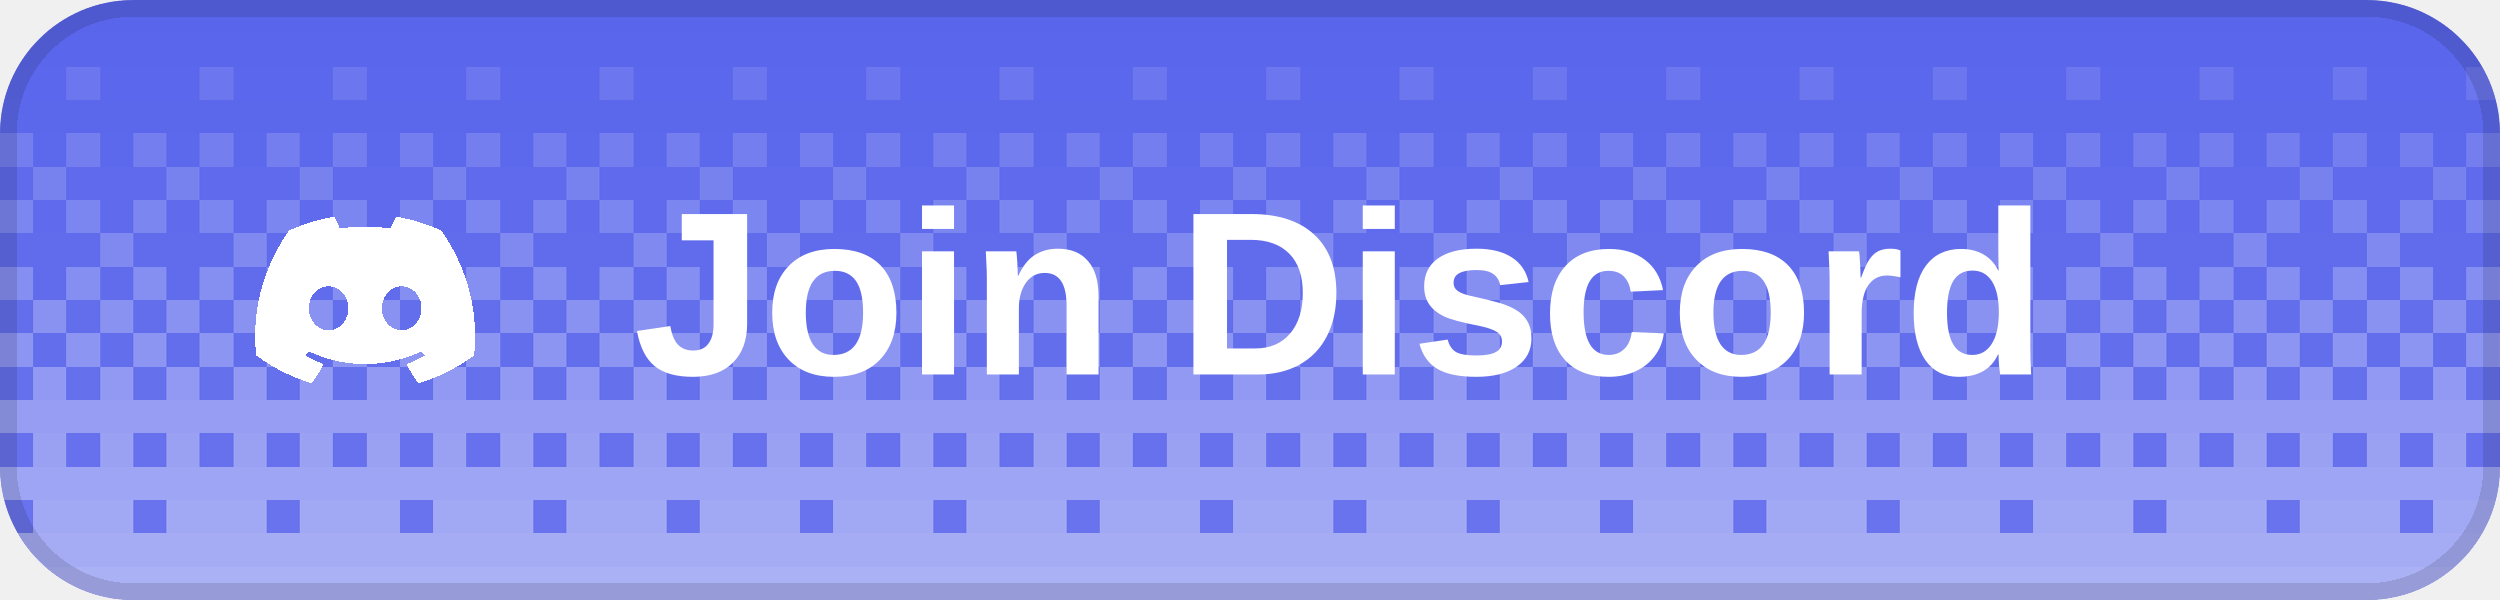
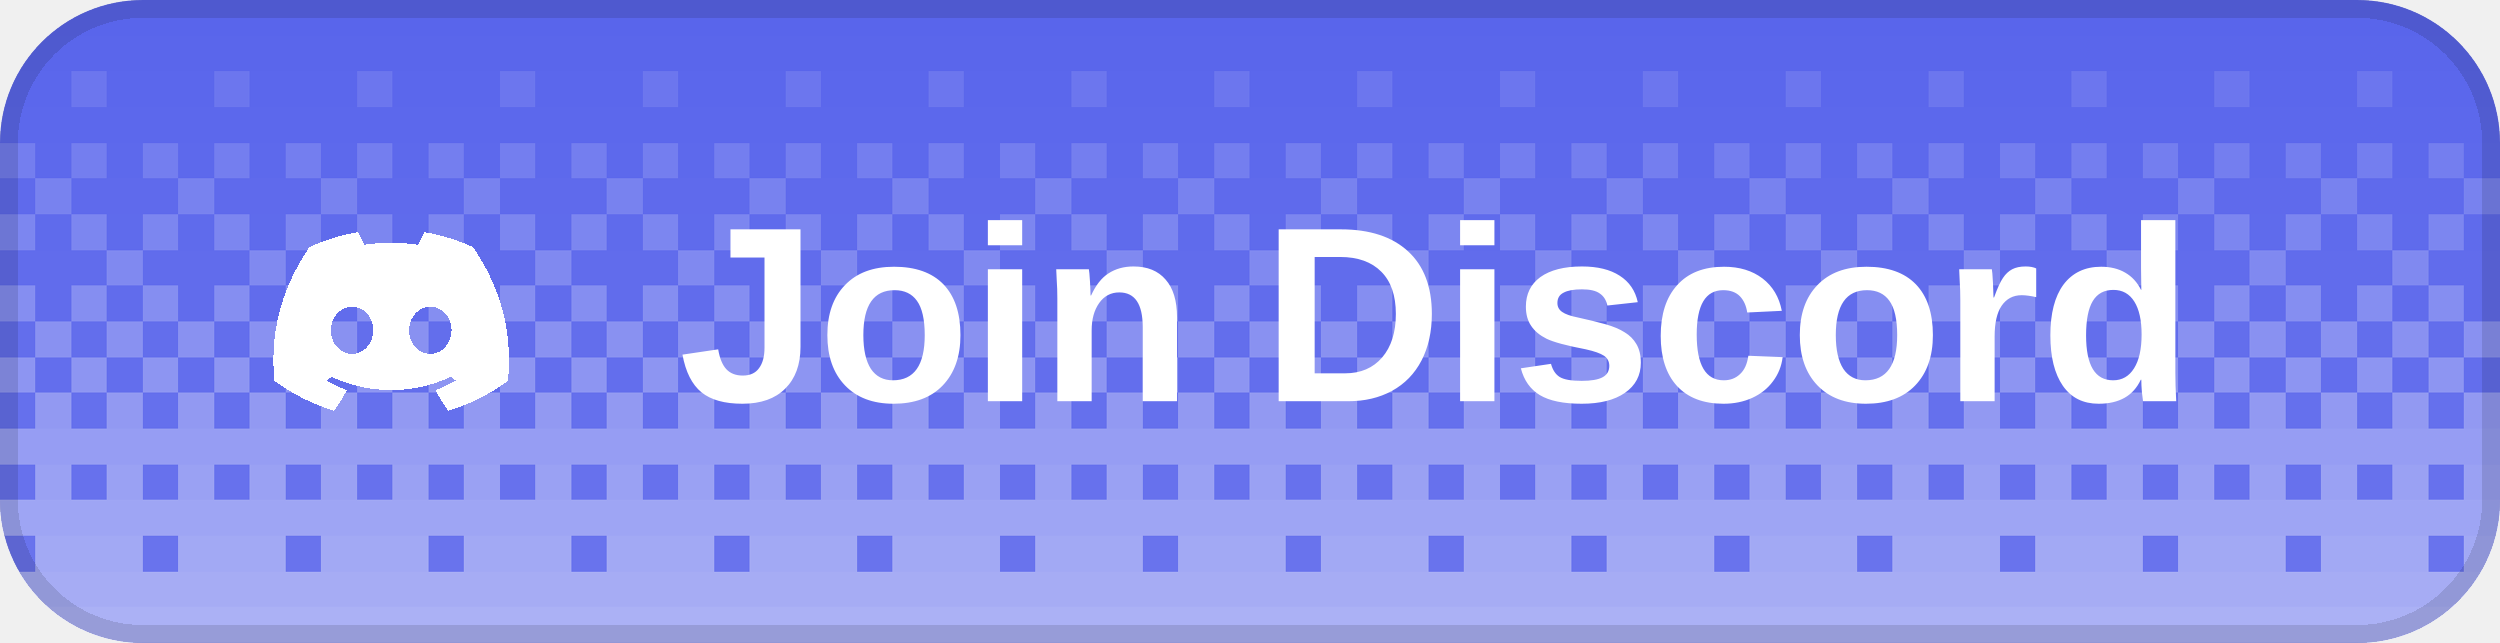
- <svg xmlns="http://www.w3.org/2000/svg" width="150" height="36" viewBox="0 0 150 36" role="img" aria-label="Join Discord" shape-rendering="crispEdges">
+ <svg xmlns="http://www.w3.org/2000/svg" width="140" height="36" viewBox="0 0 140 36" role="img" aria-label="Join Discord" shape-rendering="crispEdges">
  <defs>
    <clipPath id="button-clip">
-       <rect width="150" height="36" rx="8" />
+       <rect width="140" height="36" rx="8" />
    </clipPath>
    <pattern id="dither" width="8" height="36" patternUnits="userSpaceOnUse">
      <rect x="0" y="0" width="2" height="2" fill="#fff" fill-opacity="0.020" />
      <rect x="2" y="0" width="2" height="2" fill="#fff" fill-opacity="0.020" />
      <rect x="4" y="0" width="2" height="2" fill="#fff" fill-opacity="0.020" />
      <rect x="6" y="0" width="2" height="2" fill="#fff" fill-opacity="0.020" />
      <rect x="0" y="2" width="2" height="2" fill="#fff" fill-opacity="0.026" />
      <rect x="2" y="2" width="2" height="2" fill="#fff" fill-opacity="0.026" />
      <rect x="4" y="2" width="2" height="2" fill="#fff" fill-opacity="0.026" />
      <rect x="6" y="2" width="2" height="2" fill="#fff" fill-opacity="0.026" />
      <rect x="0" y="4" width="2" height="2" fill="#fff" fill-opacity="0.032" />
      <rect x="2" y="4" width="2" height="2" fill="#fff" fill-opacity="0.032" />
      <rect x="4" y="4" width="2" height="2" fill="#fff" fill-opacity="0.129" />
      <rect x="6" y="4" width="2" height="2" fill="#fff" fill-opacity="0.032" />
      <rect x="0" y="6" width="2" height="2" fill="#fff" fill-opacity="0.039" />
      <rect x="2" y="6" width="2" height="2" fill="#fff" fill-opacity="0.039" />
      <rect x="4" y="6" width="2" height="2" fill="#fff" fill-opacity="0.039" />
      <rect x="6" y="6" width="2" height="2" fill="#fff" fill-opacity="0.039" />
      <rect x="0" y="8" width="2" height="2" fill="#fff" fill-opacity="0.179" />
      <rect x="2" y="8" width="2" height="2" fill="#fff" fill-opacity="0.045" />
      <rect x="4" y="8" width="2" height="2" fill="#fff" fill-opacity="0.179" />
      <rect x="6" y="8" width="2" height="2" fill="#fff" fill-opacity="0.045" />
      <rect x="0" y="10" width="2" height="2" fill="#fff" fill-opacity="0.051" />
      <rect x="2" y="10" width="2" height="2" fill="#fff" fill-opacity="0.204" />
      <rect x="4" y="10" width="2" height="2" fill="#fff" fill-opacity="0.051" />
      <rect x="6" y="10" width="2" height="2" fill="#fff" fill-opacity="0.051" />
      <rect x="0" y="12" width="2" height="2" fill="#fff" fill-opacity="0.228" />
      <rect x="2" y="12" width="2" height="2" fill="#fff" fill-opacity="0.057" />
      <rect x="4" y="12" width="2" height="2" fill="#fff" fill-opacity="0.228" />
      <rect x="6" y="12" width="2" height="2" fill="#fff" fill-opacity="0.057" />
      <rect x="0" y="14" width="2" height="2" fill="#fff" fill-opacity="0.063" />
      <rect x="2" y="14" width="2" height="2" fill="#fff" fill-opacity="0.063" />
      <rect x="4" y="14" width="2" height="2" fill="#fff" fill-opacity="0.063" />
      <rect x="6" y="14" width="2" height="2" fill="#fff" fill-opacity="0.253" />
      <rect x="0" y="16" width="2" height="2" fill="#fff" fill-opacity="0.278" />
      <rect x="2" y="16" width="2" height="2" fill="#fff" fill-opacity="0.069" />
      <rect x="4" y="16" width="2" height="2" fill="#fff" fill-opacity="0.278" />
      <rect x="6" y="16" width="2" height="2" fill="#fff" fill-opacity="0.069" />
      <rect x="0" y="18" width="2" height="2" fill="#fff" fill-opacity="0.076" />
      <rect x="2" y="18" width="2" height="2" fill="#fff" fill-opacity="0.302" />
      <rect x="4" y="18" width="2" height="2" fill="#fff" fill-opacity="0.076" />
      <rect x="6" y="18" width="2" height="2" fill="#fff" fill-opacity="0.302" />
      <rect x="0" y="20" width="2" height="2" fill="#fff" fill-opacity="0.327" />
      <rect x="2" y="20" width="2" height="2" fill="#fff" fill-opacity="0.082" />
      <rect x="4" y="20" width="2" height="2" fill="#fff" fill-opacity="0.327" />
      <rect x="6" y="20" width="2" height="2" fill="#fff" fill-opacity="0.082" />
      <rect x="0" y="22" width="2" height="2" fill="#fff" fill-opacity="0.088" />
      <rect x="2" y="22" width="2" height="2" fill="#fff" fill-opacity="0.352" />
      <rect x="4" y="22" width="2" height="2" fill="#fff" fill-opacity="0.088" />
      <rect x="6" y="22" width="2" height="2" fill="#fff" fill-opacity="0.352" />
      <rect x="0" y="24" width="2" height="2" fill="#fff" fill-opacity="0.376" />
      <rect x="2" y="24" width="2" height="2" fill="#fff" fill-opacity="0.376" />
      <rect x="4" y="24" width="2" height="2" fill="#fff" fill-opacity="0.376" />
      <rect x="6" y="24" width="2" height="2" fill="#fff" fill-opacity="0.376" />
      <rect x="0" y="26" width="2" height="2" fill="#fff" fill-opacity="0.100" />
      <rect x="2" y="26" width="2" height="2" fill="#fff" fill-opacity="0.401" />
      <rect x="4" y="26" width="2" height="2" fill="#fff" fill-opacity="0.100" />
      <rect x="6" y="26" width="2" height="2" fill="#fff" fill-opacity="0.401" />
      <rect x="0" y="28" width="2" height="2" fill="#fff" fill-opacity="0.426" />
      <rect x="2" y="28" width="2" height="2" fill="#fff" fill-opacity="0.426" />
      <rect x="4" y="28" width="2" height="2" fill="#fff" fill-opacity="0.426" />
      <rect x="6" y="28" width="2" height="2" fill="#fff" fill-opacity="0.426" />
      <rect x="0" y="30" width="2" height="2" fill="#fff" fill-opacity="0.113" />
      <rect x="2" y="30" width="2" height="2" fill="#fff" fill-opacity="0.451" />
      <rect x="4" y="30" width="2" height="2" fill="#fff" fill-opacity="0.451" />
      <rect x="6" y="30" width="2" height="2" fill="#fff" fill-opacity="0.451" />
      <rect x="0" y="32" width="2" height="2" fill="#fff" fill-opacity="0.475" />
      <rect x="2" y="32" width="2" height="2" fill="#fff" fill-opacity="0.475" />
      <rect x="4" y="32" width="2" height="2" fill="#fff" fill-opacity="0.475" />
      <rect x="6" y="32" width="2" height="2" fill="#fff" fill-opacity="0.475" />
      <rect x="0" y="34" width="2" height="2" fill="#fff" fill-opacity="0.500" />
      <rect x="2" y="34" width="2" height="2" fill="#fff" fill-opacity="0.500" />
      <rect x="4" y="34" width="2" height="2" fill="#fff" fill-opacity="0.500" />
      <rect x="6" y="34" width="2" height="2" fill="#fff" fill-opacity="0.500" />
    </pattern>
  </defs>
  <g clip-path="url(#button-clip)">
-     <rect width="150" height="36" fill="#5662eb" />
-     <rect width="150" height="36" fill="url(#dither)" />
+     <rect width="140" height="36" fill="#5662eb" />
+     <rect width="140" height="36" fill="url(#dither)" />
  </g>
-   <rect x="0.5" y="0.5" width="149" height="35" rx="7.5" fill="none" stroke="#000" stroke-opacity="0.12" />
+   <rect x="0.5" y="0.5" width="139" height="35" rx="7.5" fill="none" stroke="#000" stroke-opacity="0.12" />
  <g transform="translate(13.75 10) scale(0.5)">
    <path d="M25.476 7.675C23.741 6.881 21.911 6.318 20.03 6C19.774 6.46 19.542 6.934 19.335 7.418C18.335 7.267 17.325 7.191 16.313 7.191C15.303 7.191 14.289 7.268 13.291 7.416C13.087 6.935 12.851 6.458 12.594 6C10.713 6.321 8.883 6.885 7.147 7.678C3.701 12.776 2.767 17.747 3.234 22.648C5.252 24.138 7.511 25.272 9.912 25.999C10.45 25.272 10.933 24.498 11.342 23.693C10.561 23.402 9.807 23.042 9.089 22.618C9.278 22.481 9.463 22.34 9.641 22.203C11.728 23.183 14.009 23.694 16.316 23.694C18.624 23.694 20.904 23.183 22.991 22.203C23.172 22.35 23.357 22.491 23.544 22.618C22.824 23.043 22.069 23.404 21.286 23.696C21.697 24.503 22.176 25.274 22.717 26C25.12 25.275 27.38 24.141 29.399 22.649L29.398 22.649C29.946 16.967 28.462 12.041 25.476 7.675ZM11.933 19.634C10.631 19.634 9.556 18.453 9.556 17C9.556 15.547 10.594 14.356 11.928 14.356C13.263 14.356 14.33 15.547 14.307 17C14.284 18.453 13.259 19.634 11.933 19.634ZM20.7 19.634C19.396 19.634 18.325 18.453 18.325 17C18.325 15.547 19.363 14.356 20.7 14.356C22.036 14.356 23.095 15.547 23.072 17C23.049 18.453 22.026 19.634 20.7 19.634Z" fill="#ffffff" />
  </g>
-   <text x="38" y="18.5" fill="#ffffff" font-family="Geist,Arial,sans-serif" font-size="14" font-weight="700" dominant-baseline="middle">Join Discord</text>
+   <text x="38" y="18.5" textLength="86" lengthAdjust="spacingAndGlyphs" fill="#ffffff" font-family="Geist,Arial,sans-serif" font-size="14" font-weight="700" dominant-baseline="middle">Join Discord</text>
</svg>
